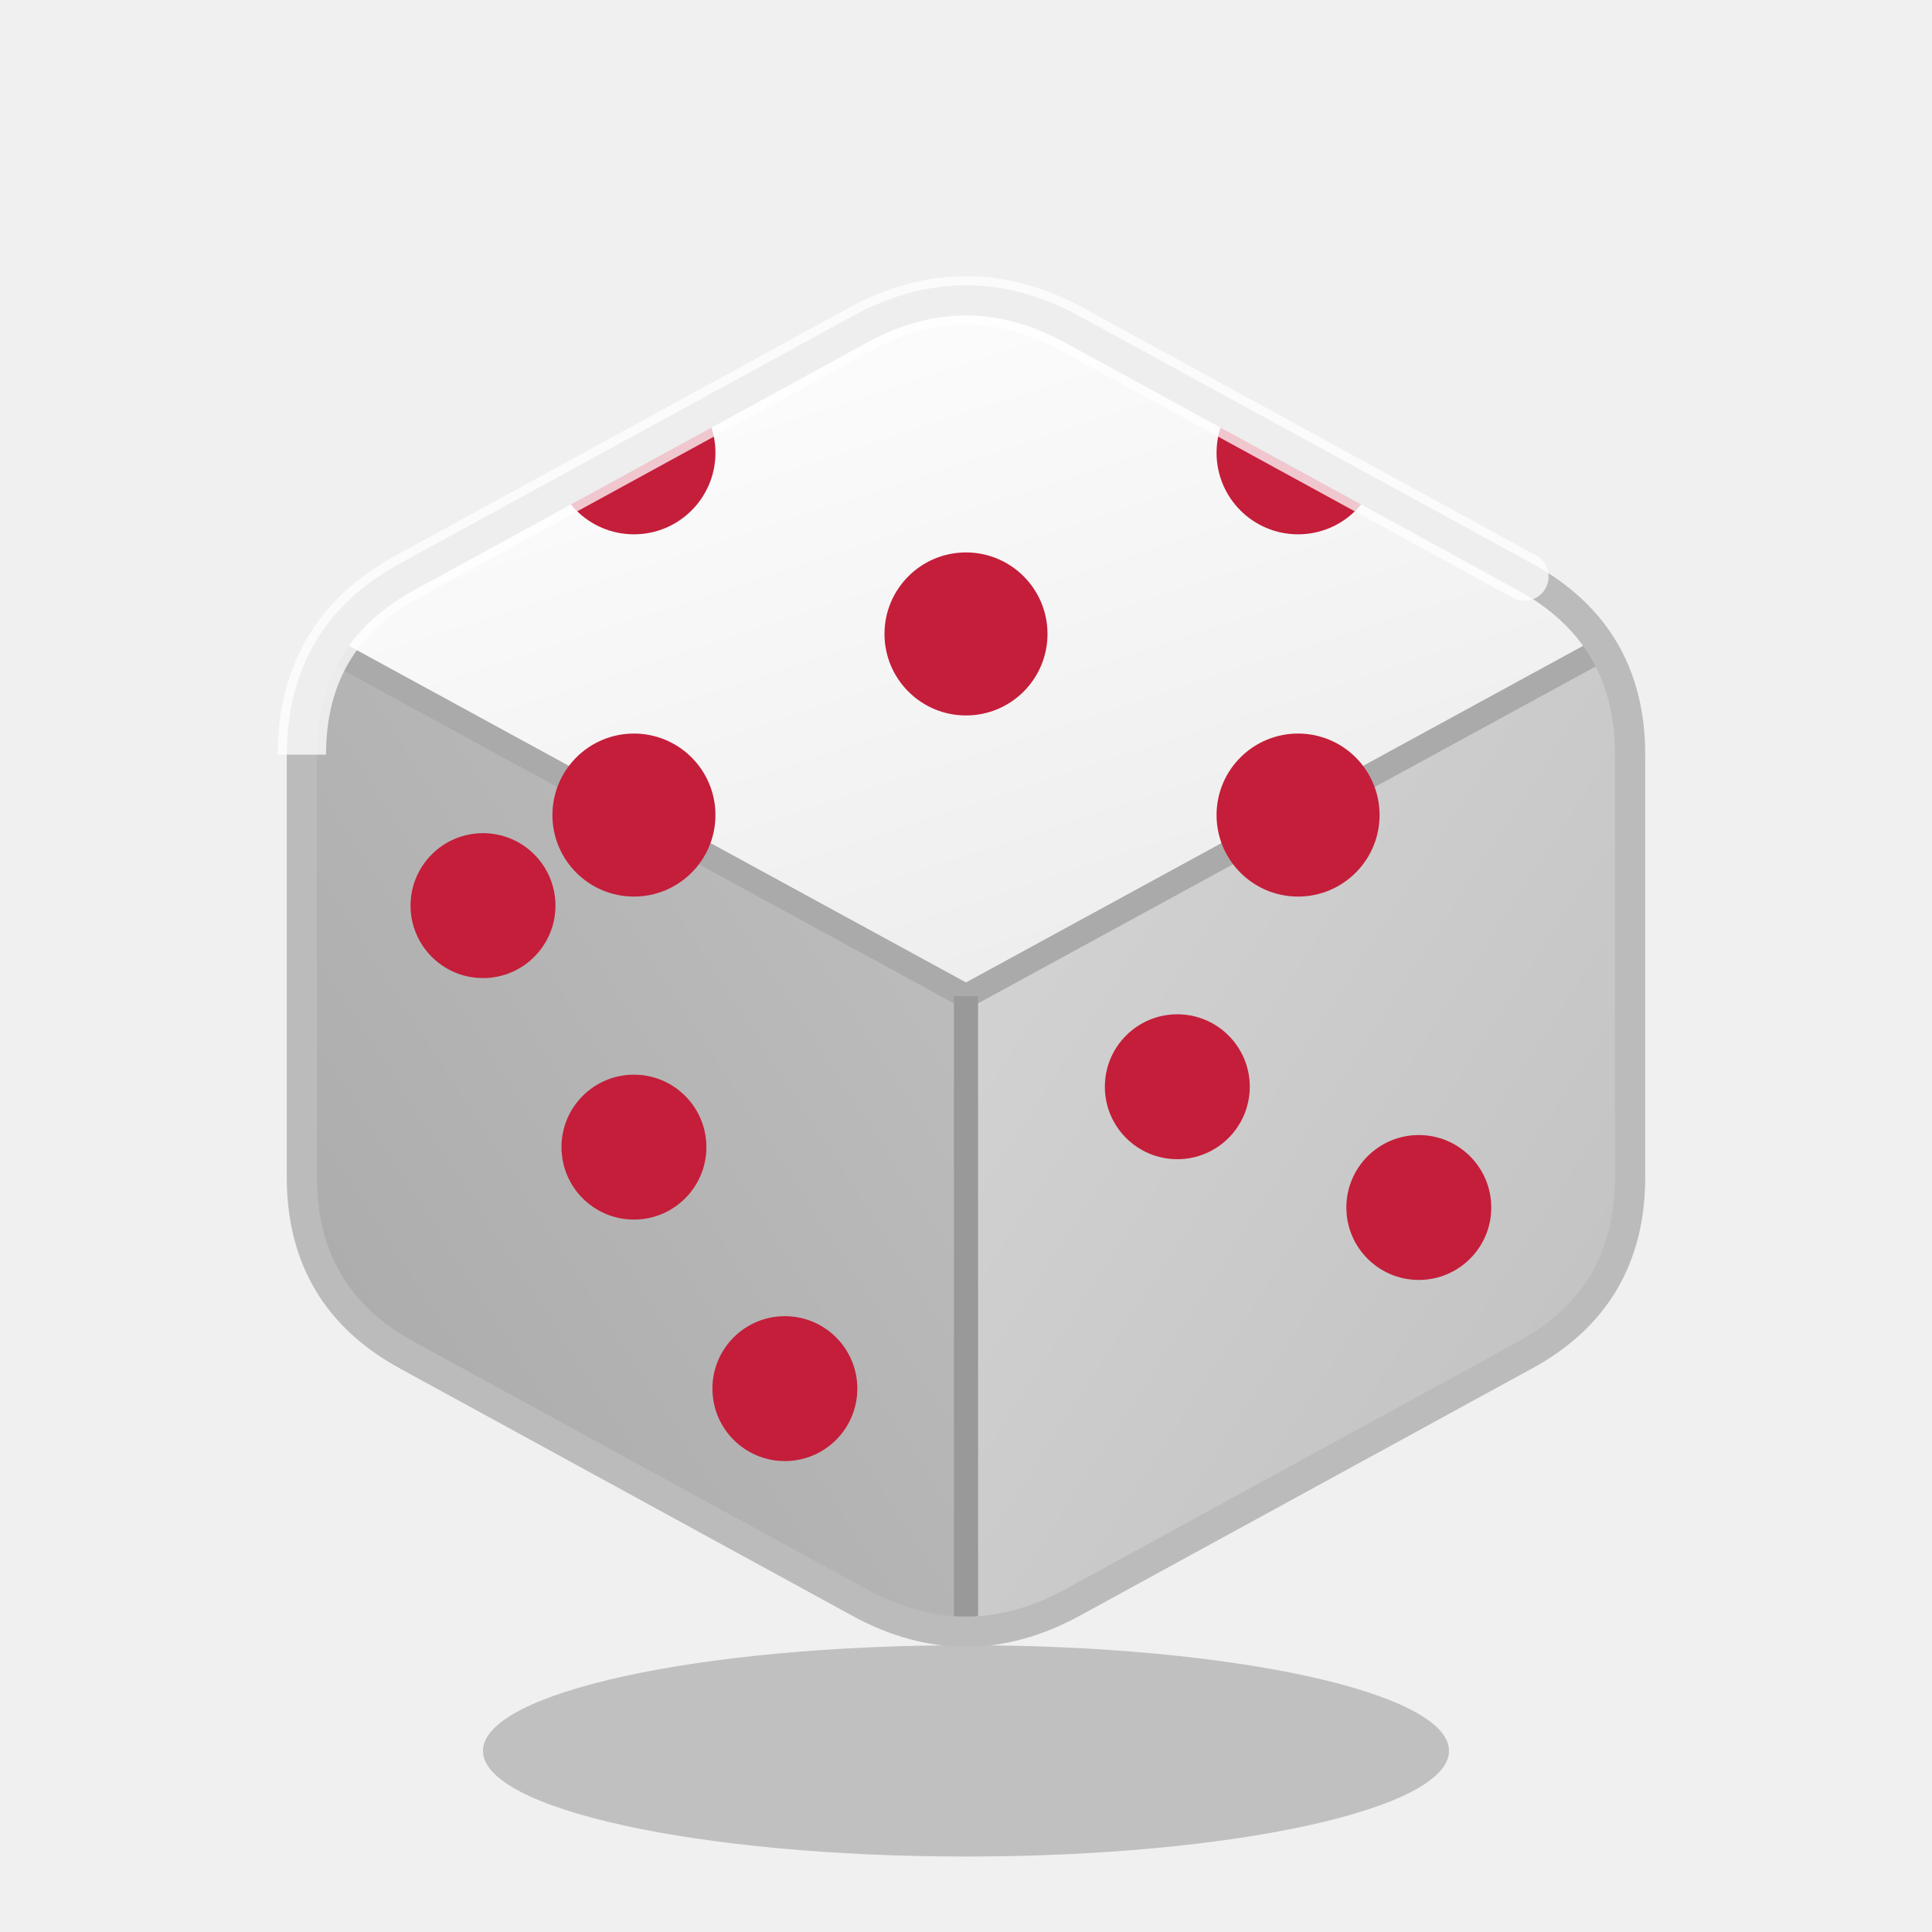
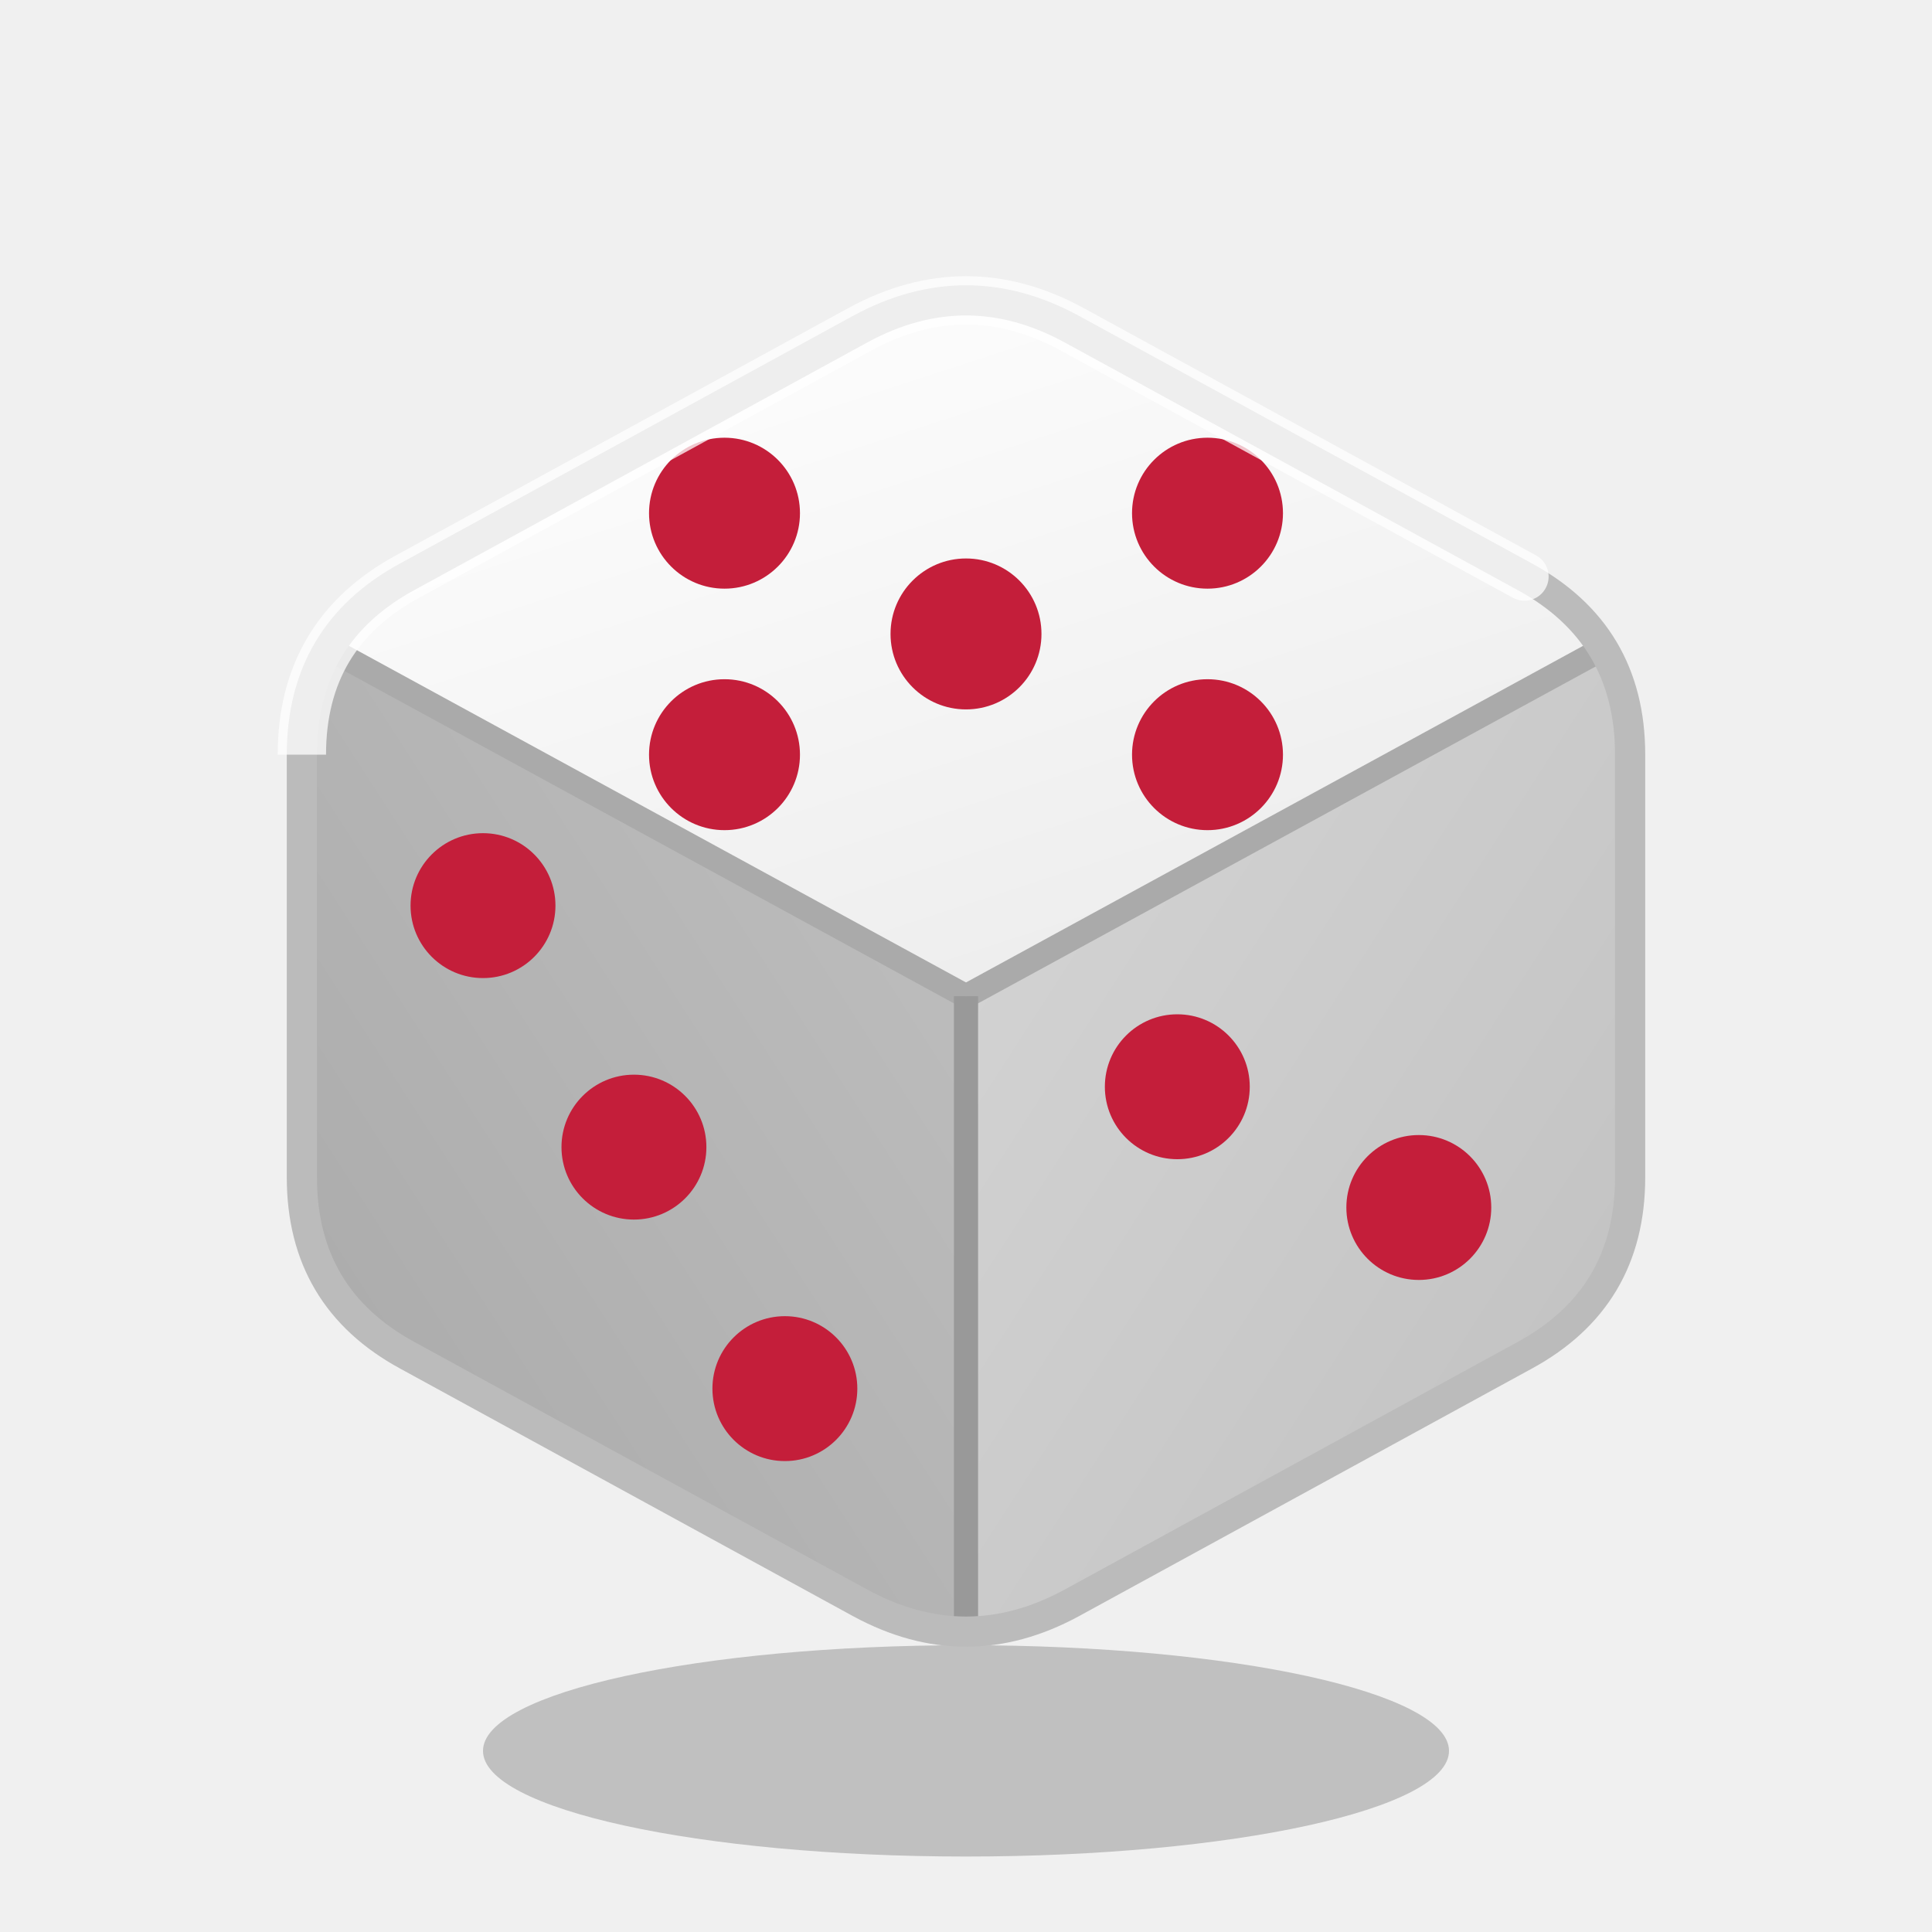
<svg xmlns="http://www.w3.org/2000/svg" viewBox="0 0 64 64">
  <defs>
    <clipPath id="dieClip">
      <path d="M28.5,10.9 Q32,9 35.5,10.9                L50.5,19.1 Q54,21 54,25                L54,39    Q54,43 50.5,44.9                L35.5,53.1 Q32,55 28.5,53.1                L13.5,44.9 Q10,43 10,39                L10,25    Q10,21 13.5,19.1 Z" />
    </clipPath>
    <linearGradient id="gTop" x1="20%" y1="0%" x2="80%" y2="100%">
      <stop offset="0%" stop-color="#FFFFFF" />
      <stop offset="100%" stop-color="#EBEBEB" />
    </linearGradient>
    <linearGradient id="gRight" x1="0%" y1="0%" x2="100%" y2="100%">
      <stop offset="0%" stop-color="#D6D6D6" />
      <stop offset="100%" stop-color="#BFBFBF" />
    </linearGradient>
    <linearGradient id="gLeft" x1="100%" y1="0%" x2="0%" y2="100%">
      <stop offset="0%" stop-color="#C0C0C0" />
      <stop offset="100%" stop-color="#A8A8A8" />
    </linearGradient>
  </defs>
  <ellipse cx="32" cy="58" rx="16" ry="3.5" fill="black" opacity="0.20" />
  <g clip-path="url(#dieClip)">
    <polygon points="10,21 32,33 32,55 10,43" fill="url(#gLeft)" />
    <polygon points="32,33 54,21 54,43 32,55" fill="url(#gRight)" />
    <polygon points="10,21 32,9 54,21 32,33" fill="url(#gTop)" />
    <line x1="10" y1="21" x2="32" y2="33" stroke="#AAAAAA" stroke-width="0.8" />
    <line x1="54" y1="21" x2="32" y2="33" stroke="#AAAAAA" stroke-width="0.8" />
    <line x1="32" y1="33" x2="32" y2="55" stroke="#999999" stroke-width="0.8" />
-     <circle cx="21" cy="15" r="2.7" fill="#C41E3A" />
-     <circle cx="43" cy="15" r="2.7" fill="#C41E3A" />
-     <circle cx="32" cy="21" r="2.7" fill="#C41E3A" />
-     <circle cx="21" cy="27" r="2.7" fill="#C41E3A" />
-     <circle cx="43" cy="27" r="2.7" fill="#C41E3A" />
+     <circle cx="24" cy="17" r="2.5" fill="#C41E3A" />
+     <circle cx="40" cy="17" r="2.5" fill="#C41E3A" />
+     <circle cx="32" cy="21" r="2.5" fill="#C41E3A" />
+     <circle cx="24" cy="25" r="2.5" fill="#C41E3A" />
+     <circle cx="40" cy="25" r="2.5" fill="#C41E3A" />
    <circle cx="16" cy="30" r="2.4" fill="#C41E3A" />
    <circle cx="21" cy="38" r="2.4" fill="#C41E3A" />
    <circle cx="26" cy="46" r="2.4" fill="#C41E3A" />
    <circle cx="39" cy="36" r="2.4" fill="#C41E3A" />
    <circle cx="47" cy="40" r="2.4" fill="#C41E3A" />
  </g>
  <path d="M28.5,10.9 Q32,9 35.5,10.9            L50.5,19.1 Q54,21 54,25            L54,39    Q54,43 50.5,44.9            L35.5,53.1 Q32,55 28.5,53.1            L13.5,44.9 Q10,43 10,39            L10,25    Q10,21 13.5,19.1 Z" fill="none" stroke="#BBBBBB" stroke-width="1" />
  <path d="M13.5,19.1 Q10,21 10,25 L10,25 Q10,21 13.5,19.1            M13.5,19.1 L28.5,10.9 Q32,9 35.5,10.9 L50.5,19.1" fill="none" stroke="white" stroke-width="1.6" stroke-linecap="round" opacity="0.75" />
</svg>
